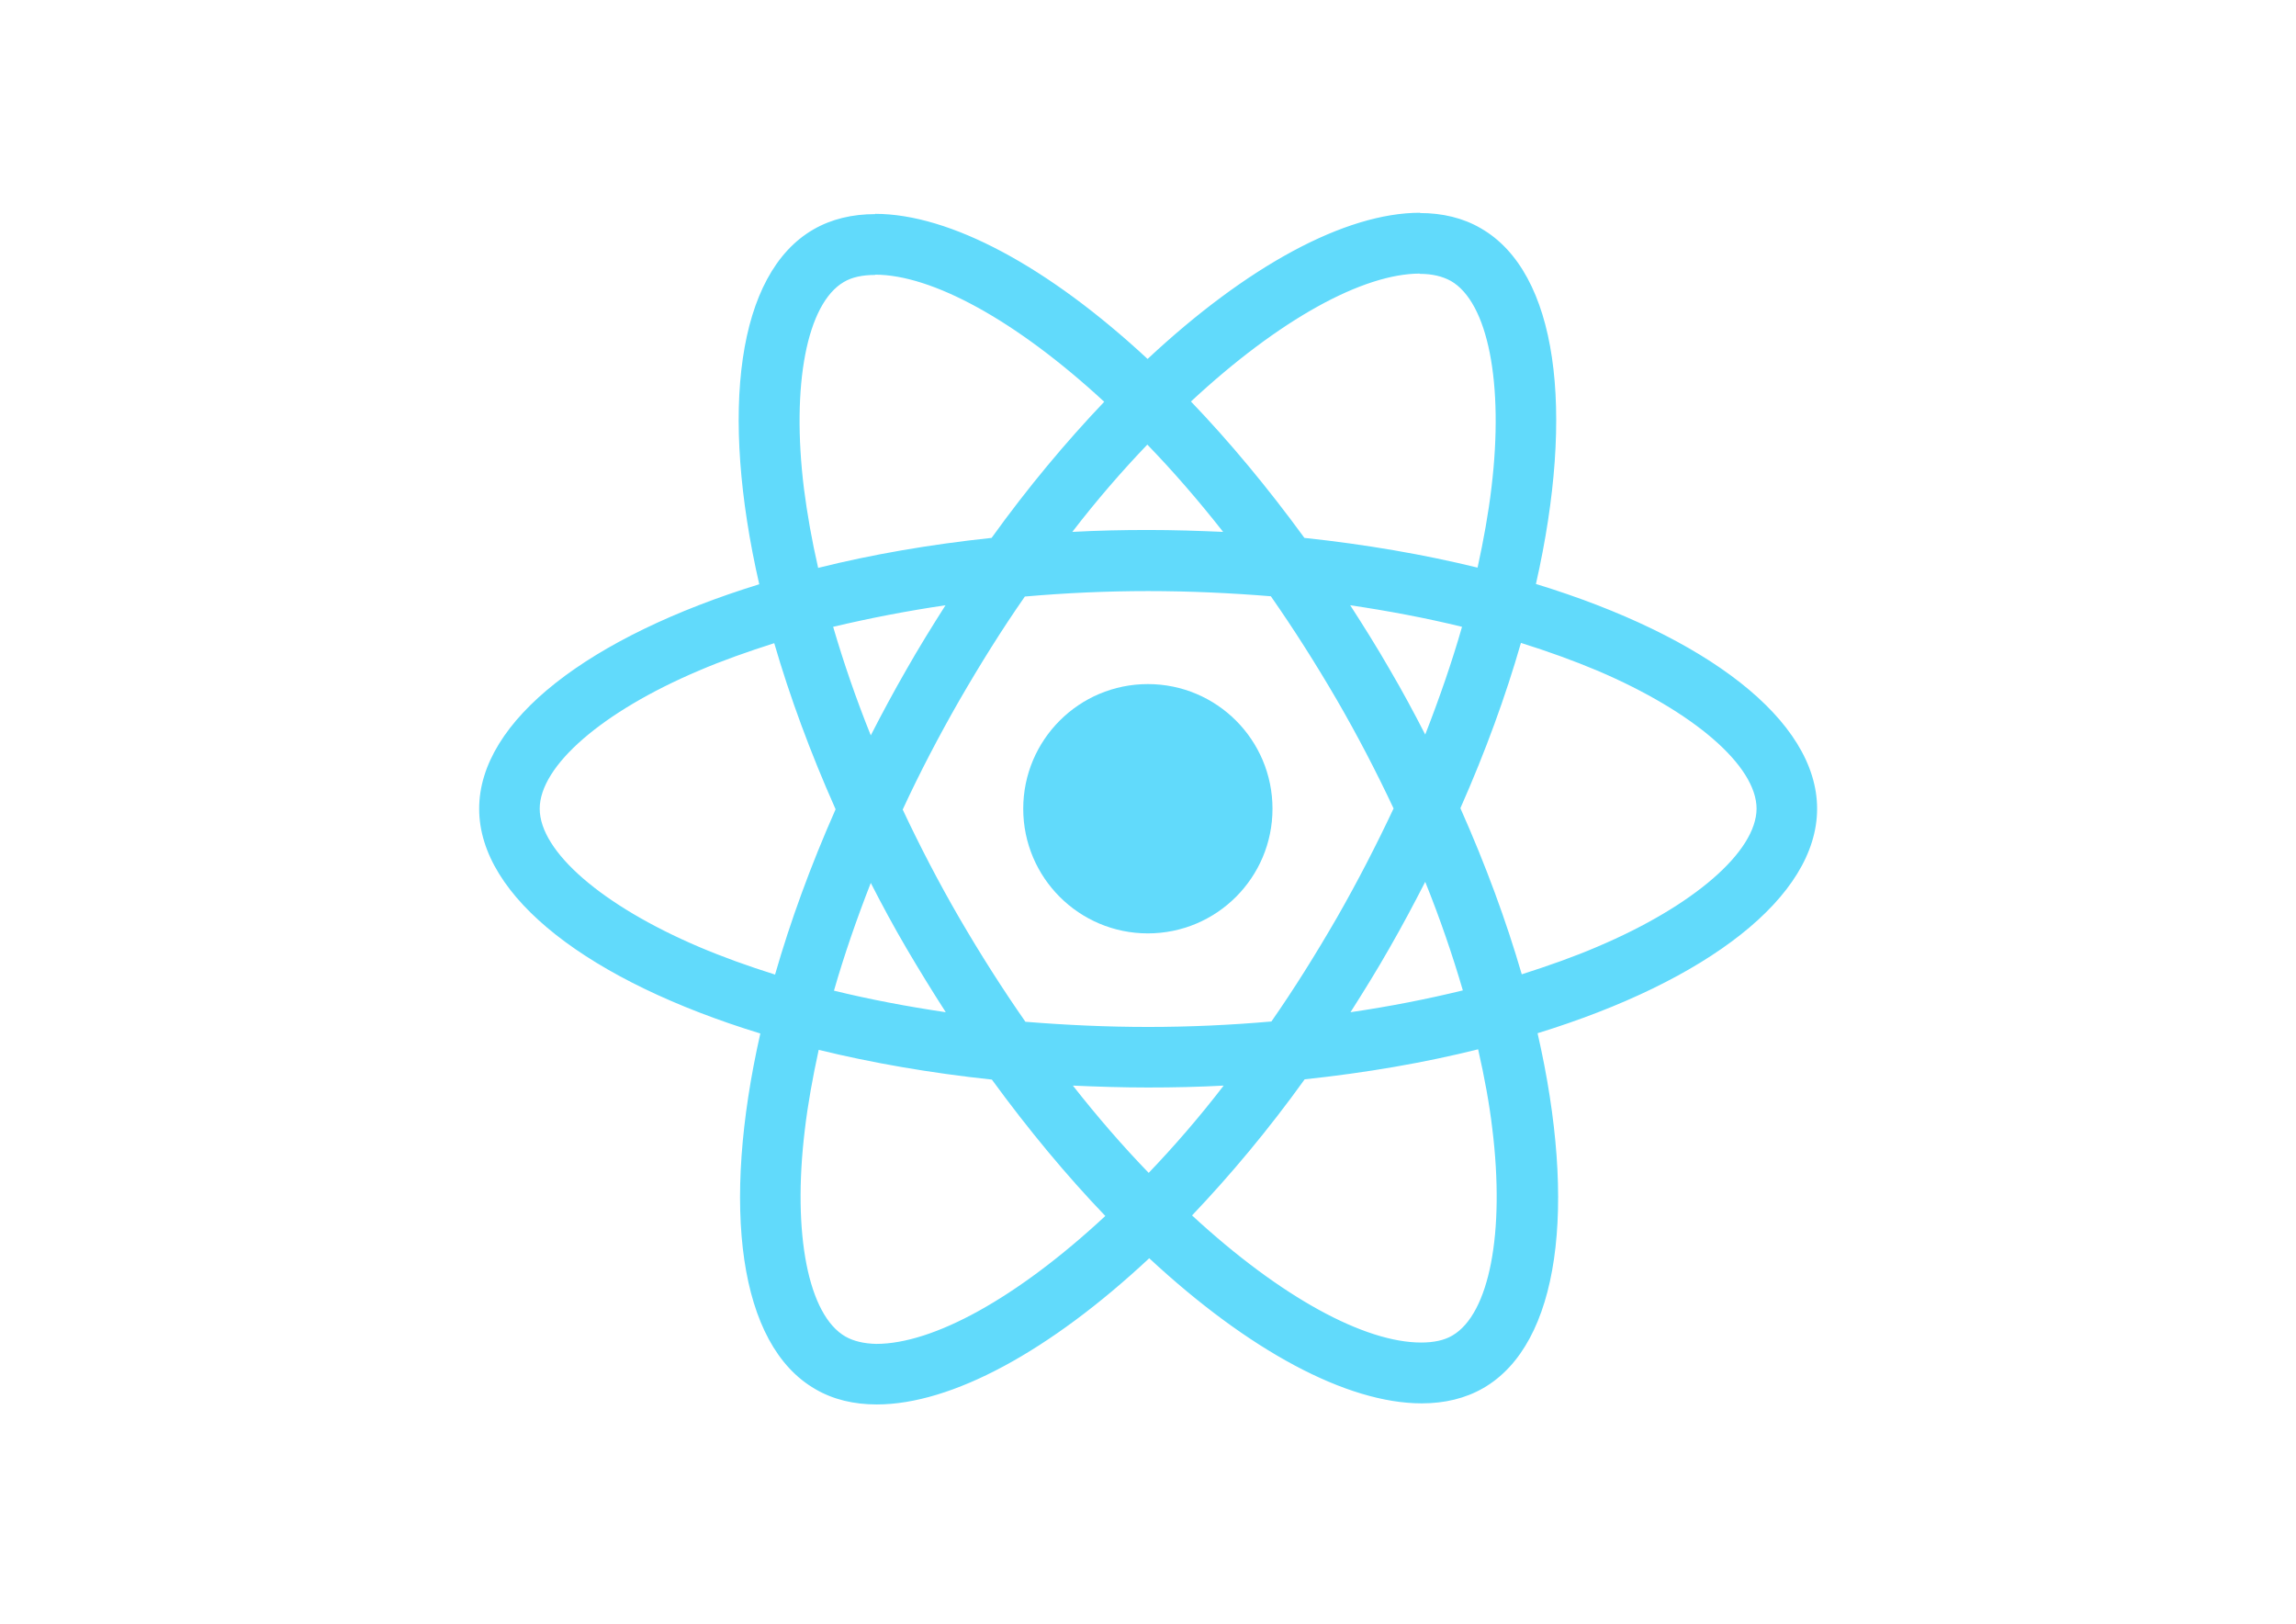
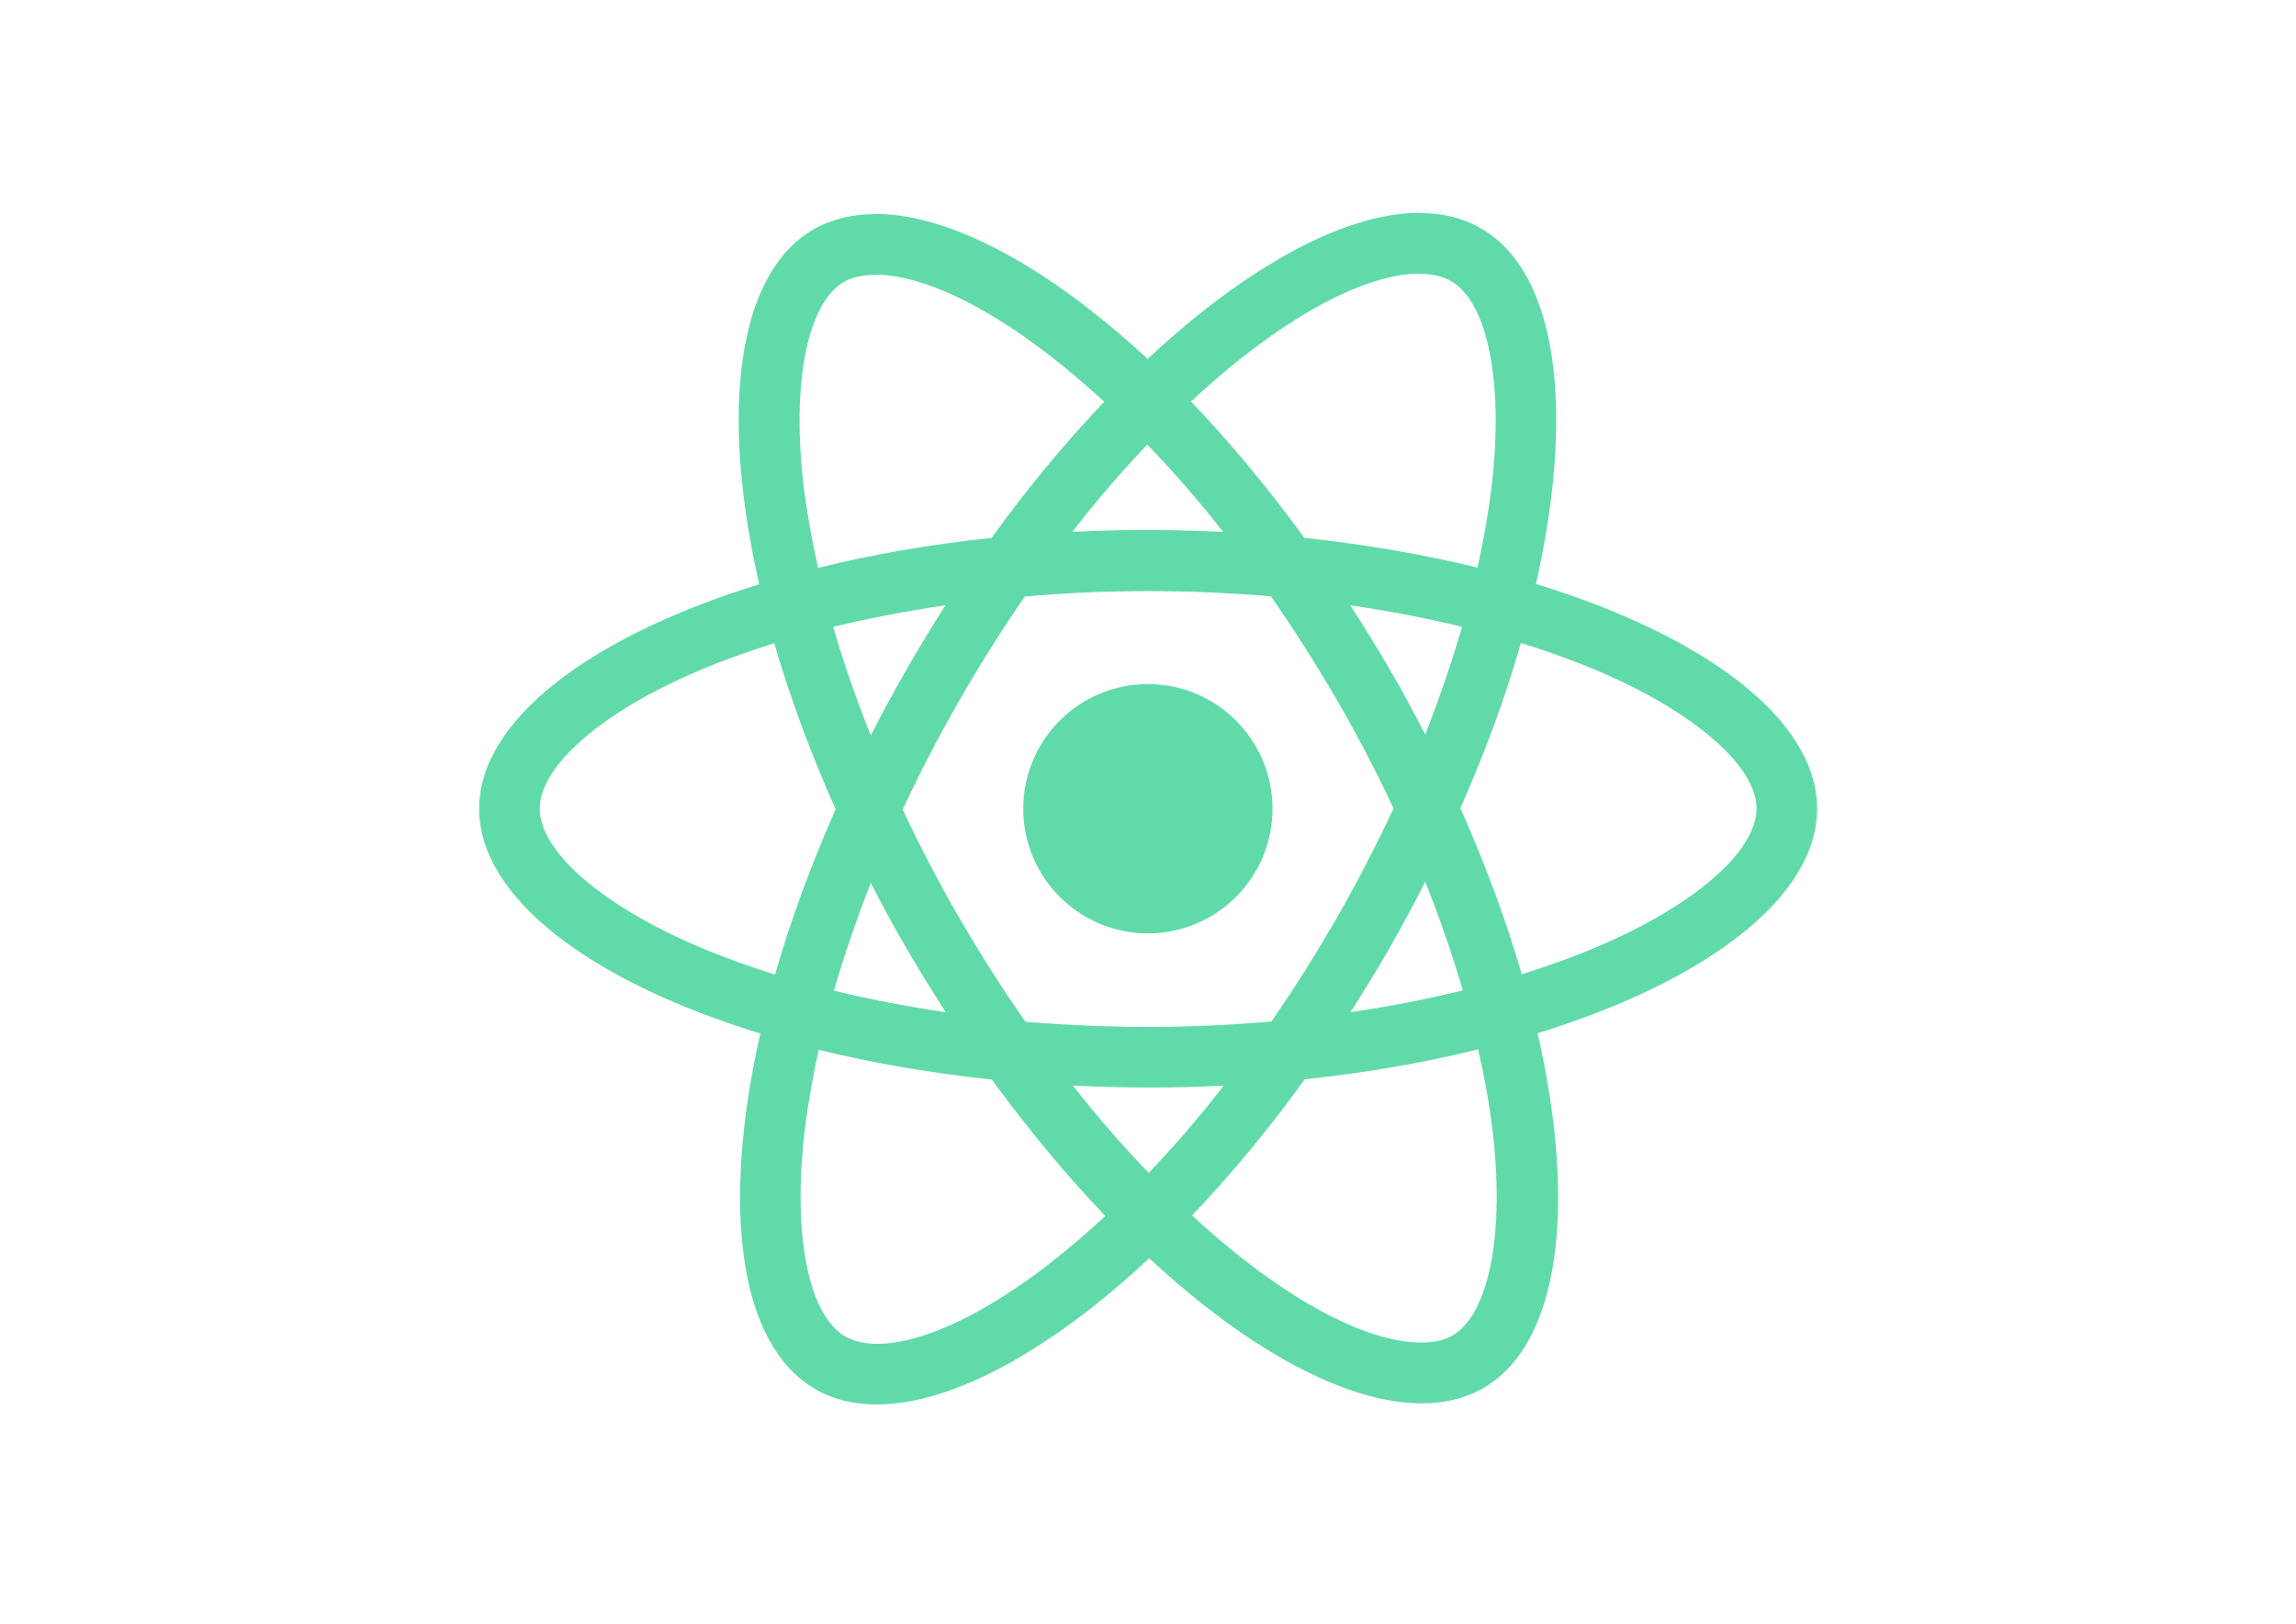
- <svg xmlns="http://www.w3.org/2000/svg" viewBox="0 0 841.9 595.3">
-   <g fill="#61DAFB">
+ <svg xmlns="http://www.w3.org/2000/svg" viewBox="0 0 841.9 595.3" height="100">
+   <g fill="#61DAA9">
    <path d="M666.3 296.5c0-32.5-40.7-63.3-103.1-82.4 14.4-63.6 8-114.2-20.2-130.4-6.5-3.8-14.1-5.6-22.4-5.6v22.3c4.6 0 8.3.9 11.4 2.6 13.6 7.8 19.5 37.5 14.9 75.7-1.1 9.4-2.9 19.3-5.1 29.4-19.6-4.8-41-8.5-63.5-10.9-13.5-18.5-27.5-35.3-41.6-50 32.6-30.3 63.2-46.9 84-46.9V78c-27.5 0-63.5 19.6-99.9 53.6-36.4-33.8-72.4-53.2-99.9-53.2v22.3c20.7 0 51.4 16.5 84 46.6-14 14.7-28 31.4-41.3 49.9-22.6 2.4-44 6.1-63.6 11-2.3-10-4-19.7-5.2-29-4.7-38.2 1.1-67.9 14.6-75.8 3-1.8 6.9-2.6 11.5-2.6V78.5c-8.4 0-16 1.8-22.6 5.6-28.1 16.2-34.4 66.7-19.9 130.1-62.2 19.2-102.7 49.9-102.7 82.3 0 32.5 40.7 63.3 103.1 82.4-14.4 63.6-8 114.2 20.2 130.4 6.5 3.8 14.1 5.6 22.5 5.6 27.5 0 63.5-19.6 99.9-53.6 36.4 33.8 72.4 53.2 99.9 53.2 8.4 0 16-1.8 22.6-5.6 28.1-16.2 34.4-66.7 19.9-130.1 62-19.1 102.5-49.9 102.5-82.3zm-130.2-66.7c-3.7 12.9-8.3 26.2-13.5 39.5-4.1-8-8.4-16-13.1-24-4.6-8-9.5-15.8-14.4-23.4 14.2 2.1 27.9 4.7 41 7.9zm-45.8 106.5c-7.8 13.5-15.8 26.3-24.1 38.2-14.9 1.3-30 2-45.2 2-15.1 0-30.2-.7-45-1.9-8.3-11.9-16.4-24.6-24.2-38-7.6-13.1-14.5-26.4-20.8-39.8 6.2-13.4 13.2-26.8 20.7-39.9 7.8-13.5 15.8-26.3 24.1-38.2 14.9-1.3 30-2 45.2-2 15.1 0 30.2.7 45 1.9 8.3 11.9 16.4 24.6 24.2 38 7.6 13.1 14.5 26.4 20.8 39.8-6.3 13.4-13.2 26.8-20.7 39.9zm32.3-13c5.4 13.4 10 26.8 13.8 39.8-13.1 3.2-26.9 5.9-41.2 8 4.9-7.7 9.8-15.6 14.4-23.7 4.6-8 8.9-16.1 13-24.1zM421.2 430c-9.3-9.6-18.6-20.3-27.8-32 9 .4 18.2.7 27.5.7 9.4 0 18.7-.2 27.8-.7-9 11.7-18.3 22.4-27.5 32zm-74.4-58.9c-14.2-2.1-27.9-4.7-41-7.9 3.7-12.9 8.3-26.2 13.5-39.5 4.1 8 8.4 16 13.1 24 4.7 8 9.5 15.8 14.4 23.4zM420.7 163c9.3 9.6 18.6 20.3 27.8 32-9-.4-18.2-.7-27.5-.7-9.4 0-18.7.2-27.8.7 9-11.7 18.3-22.4 27.5-32zm-74 58.9c-4.9 7.7-9.8 15.6-14.4 23.7-4.6 8-8.9 16-13 24-5.4-13.4-10-26.8-13.8-39.8 13.1-3.1 26.9-5.8 41.2-7.9zm-90.5 125.2c-35.4-15.1-58.3-34.9-58.3-50.6 0-15.7 22.9-35.6 58.3-50.6 8.6-3.7 18-7 27.7-10.1 5.7 19.6 13.2 40 22.5 60.9-9.2 20.8-16.6 41.1-22.2 60.6-9.9-3.1-19.3-6.5-28-10.2zM310 490c-13.6-7.8-19.5-37.5-14.9-75.7 1.1-9.4 2.9-19.3 5.1-29.4 19.6 4.8 41 8.5 63.5 10.9 13.5 18.5 27.5 35.3 41.6 50-32.6 30.3-63.2 46.9-84 46.9-4.5-.1-8.3-1-11.3-2.7zm237.2-76.2c4.7 38.2-1.1 67.9-14.6 75.8-3 1.8-6.9 2.6-11.5 2.6-20.7 0-51.4-16.5-84-46.6 14-14.7 28-31.4 41.3-49.9 22.6-2.4 44-6.1 63.6-11 2.3 10.1 4.1 19.8 5.2 29.1zm38.5-66.7c-8.6 3.7-18 7-27.7 10.1-5.7-19.6-13.2-40-22.5-60.9 9.2-20.8 16.6-41.1 22.2-60.6 9.9 3.1 19.3 6.5 28.1 10.2 35.4 15.1 58.3 34.9 58.3 50.6-.1 15.7-23 35.6-58.4 50.6zM320.8 78.4z" />
    <circle cx="420.9" cy="296.5" r="45.7" />
    <path d="M520.5 78.1z" />
  </g>
</svg>
